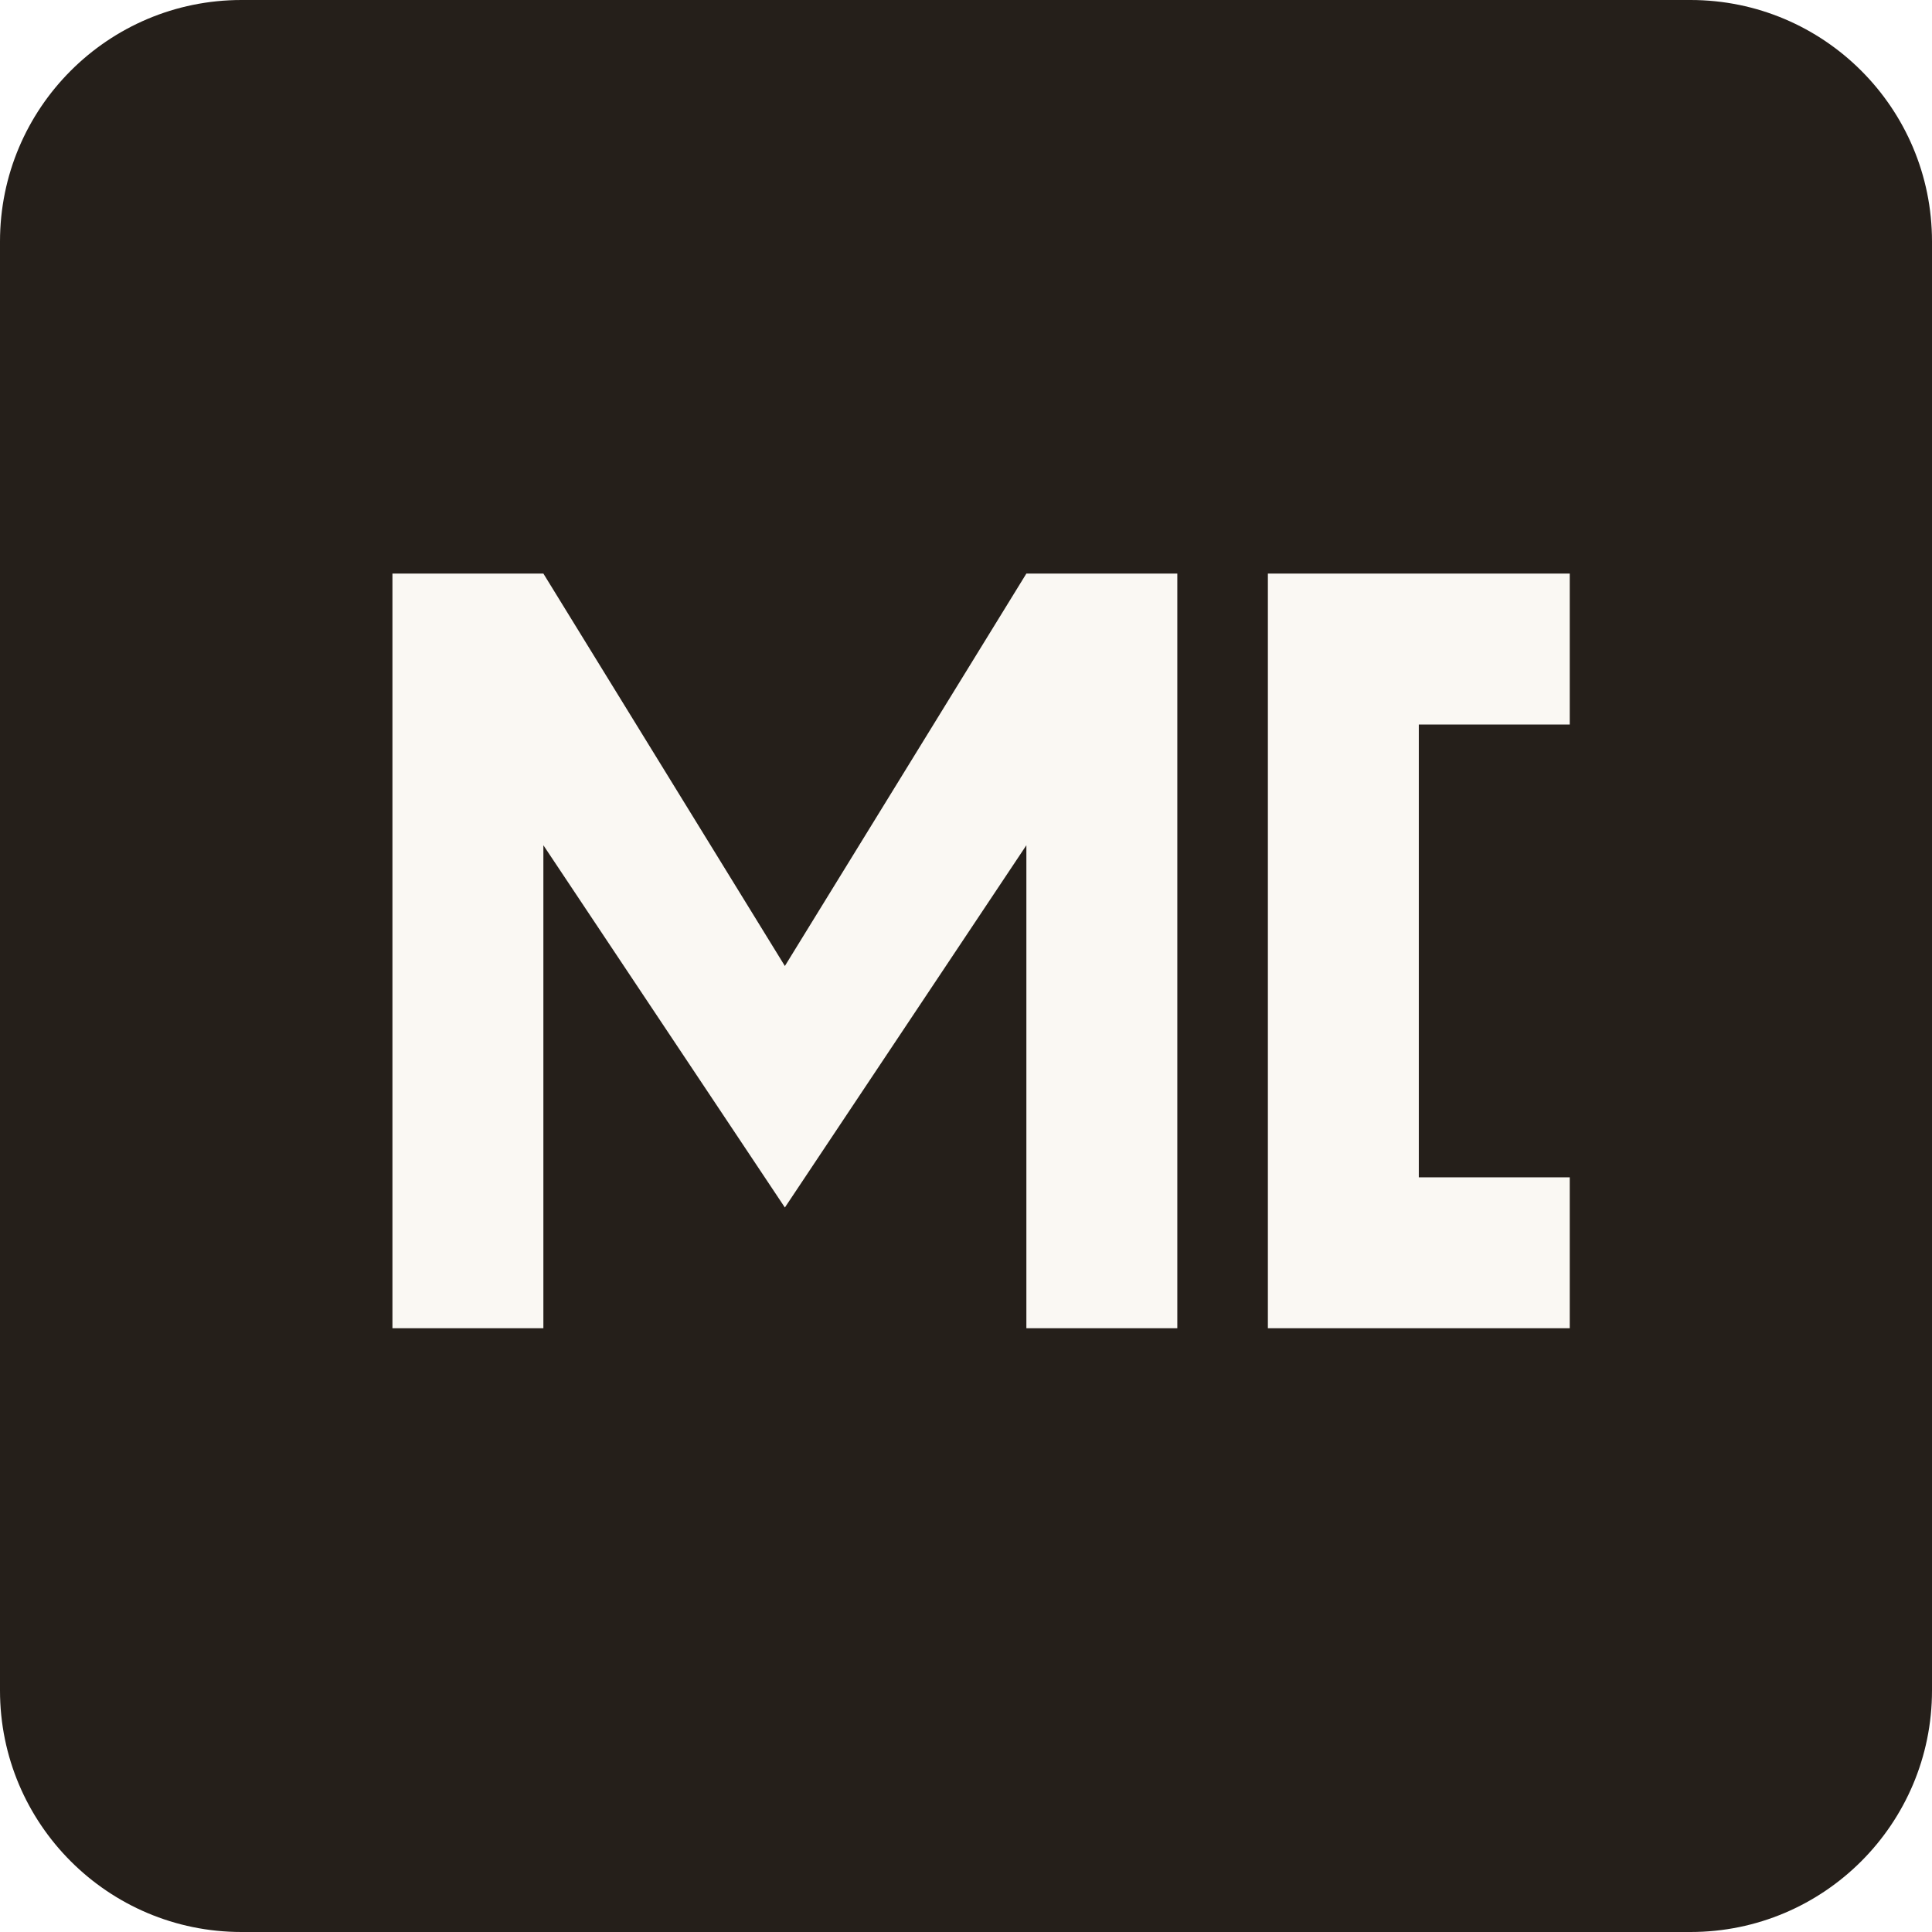
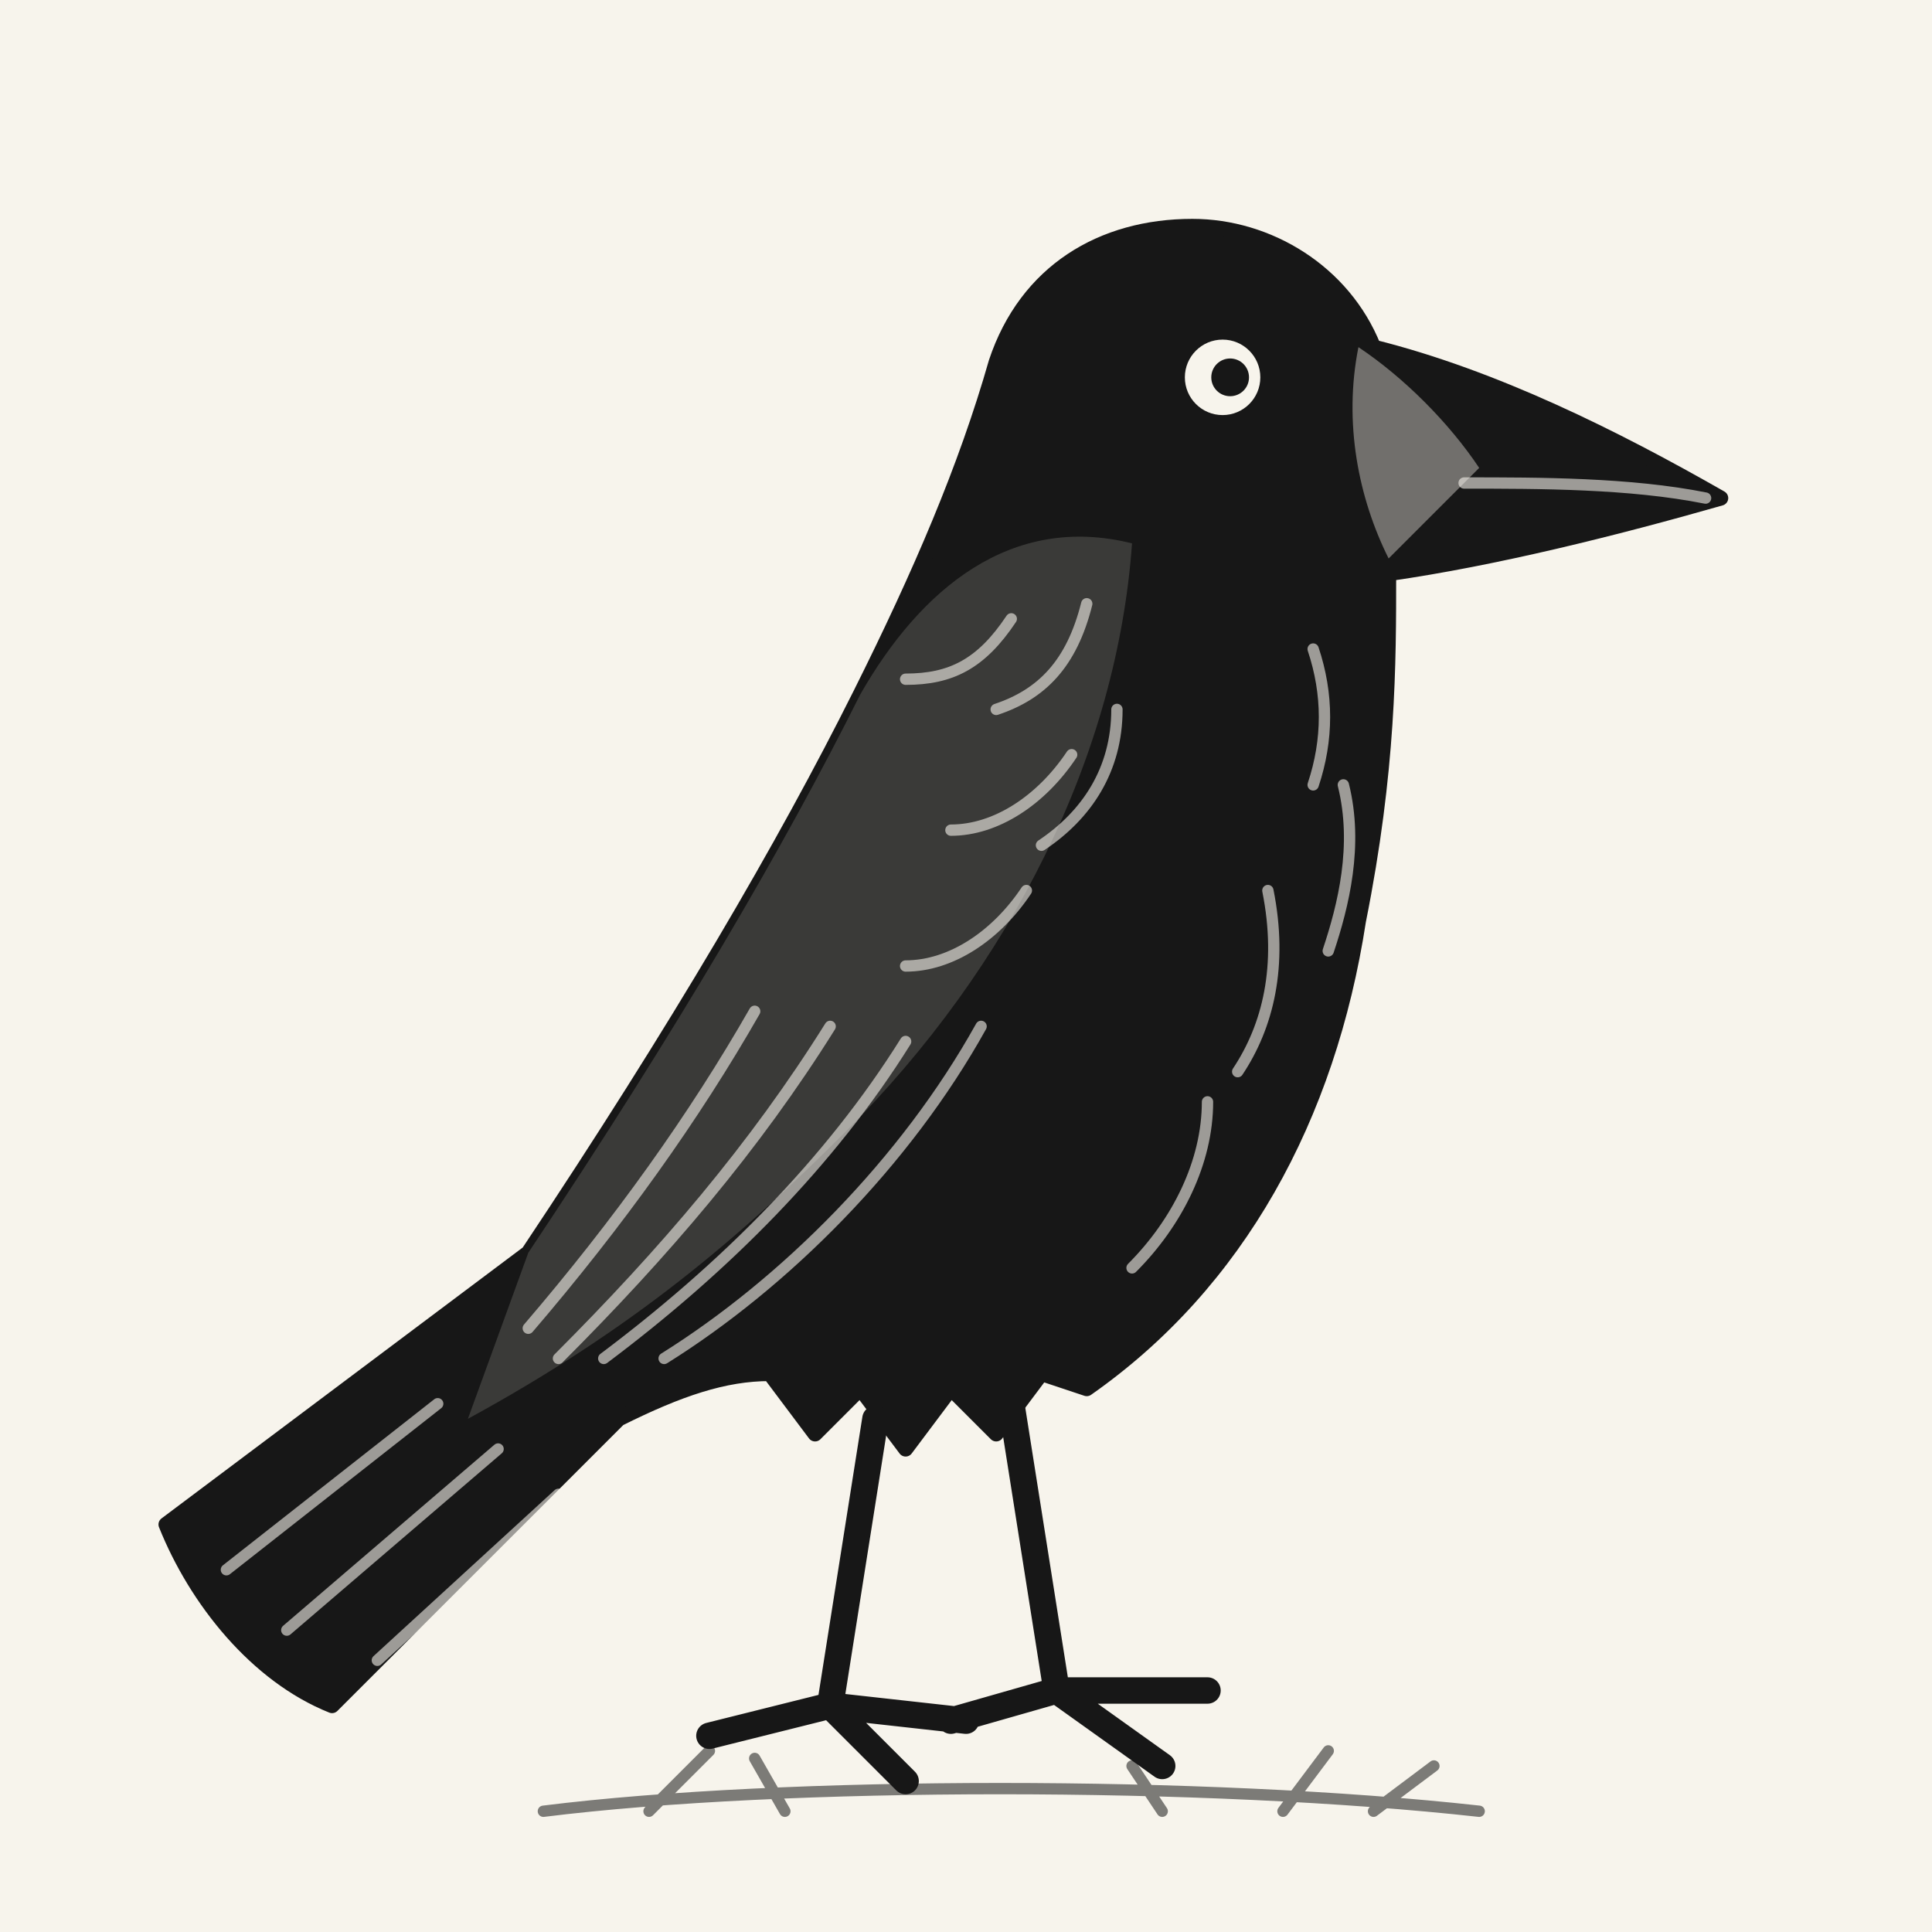
- <svg xmlns="http://www.w3.org/2000/svg" viewBox="0 0 64 64" role="img" aria-label="MG monogram">
-   <rect width="64" height="64" rx="8" fill="#251f1a" />
-   <path d="M13 44V19h5l8 13 8-13h5v25h-5V28l-8 12-8-12v16h-5Zm29 0V19h10v5h-5v15h5v5H42Z" fill="#faf8f3" />
+ <svg xmlns="http://www.w3.org/2000/svg" viewBox="0 0 256 256" role="img" aria-label="Rook mark">
+   <rect width="256" height="256" fill="#F7F4EC" />
+   <g>
+     <g fill="#171717" stroke="#171717" stroke-linejoin="round">
+       <path d="M228 66C214 58 198 50 182 46C178 36 168 30 158 30C146 30 136 36 132 48C128 62 122 76 114 92C104 112 90 136 70 166L22 202C26 212 34 222 44 226L82 188C90 184 96 182 102 182L108 190L114 184L120 192L126 184L132 190L138 182L144 184C164 170 176 148 180 122C184 102 184 88 184 76C198 74 214 70 228 66Z" stroke-width="2" />
+     </g>
+     <path fill="#F7F4EC" d="M150 72C148 100 134 128 112 150C98 164 84 176 62 188L70 166C90 136 104 112 114 92C122 78 134 68 150 72Z" fill-opacity="0.16" />
+     <path fill="#F7F4EC" d="M180 46C186 50 192 56 196 62C192 66 188 70 184 74C180 66 178 56 180 46Z" fill-opacity="0.4" />
+     <g fill="none" stroke="#F7F4EC" stroke-linecap="round" stroke-linejoin="round" stroke-opacity="0.6" stroke-width="1.5">
+       <path d="M100 134C92 148 82 162 70 176" />
+       <path d="M110 136C100 152 88 166 74 180" />
+       <path d="M120 138C110 154 96 168 80 180" />
+       <path d="M130 136C120 154 104 170 88 180" />
+       <path d="M134 82C130 88 126 90 120 90M144 80C142 88 138 92 132 94" />
+       <path d="M142 100C138 106 132 110 126 110M148 94C148 102 144 108 138 112" />
+       <path d="M136 118C132 124 126 128 120 128" />
+       <path d="M174 86C176 92 176 98 174 104M178 104C180 112 178 120 176 126M168 118C170 128 168 136 164 142M160 146C160 154 156 162 150 168" />
+       <path d="M58 186L30 208M66 192L38 216M74 198L50 220" />
+       <path d="M194 64C204 64 216 64 226 66" />
+     </g>
+     <circle fill="#F7F4EC" cx="162" cy="50" r="5" />
+     <circle fill="#171717" cx="163" cy="50" r="2.5" />
+     <g fill="none" stroke="#171717" stroke-linecap="round" stroke-linejoin="round" stroke-width="3.5">
+       <path d="M116 188L110 226M110 226L94 230M110 226L128 228M110 226L120 236M134 186L140 224M140 224L126 228M140 224L160 224M140 224L154 234" />
+     </g>
+     <g fill="none" stroke="#171717" stroke-linecap="round" stroke-width="1.5">
+       <path d="M72 240C104 236 160 236 196 240M86 240L94 232M104 240L100 233M170 240L176 232M182 240L190 234M154 240L150 234" opacity="0.55" />
+     </g>
+   </g>
</svg>
